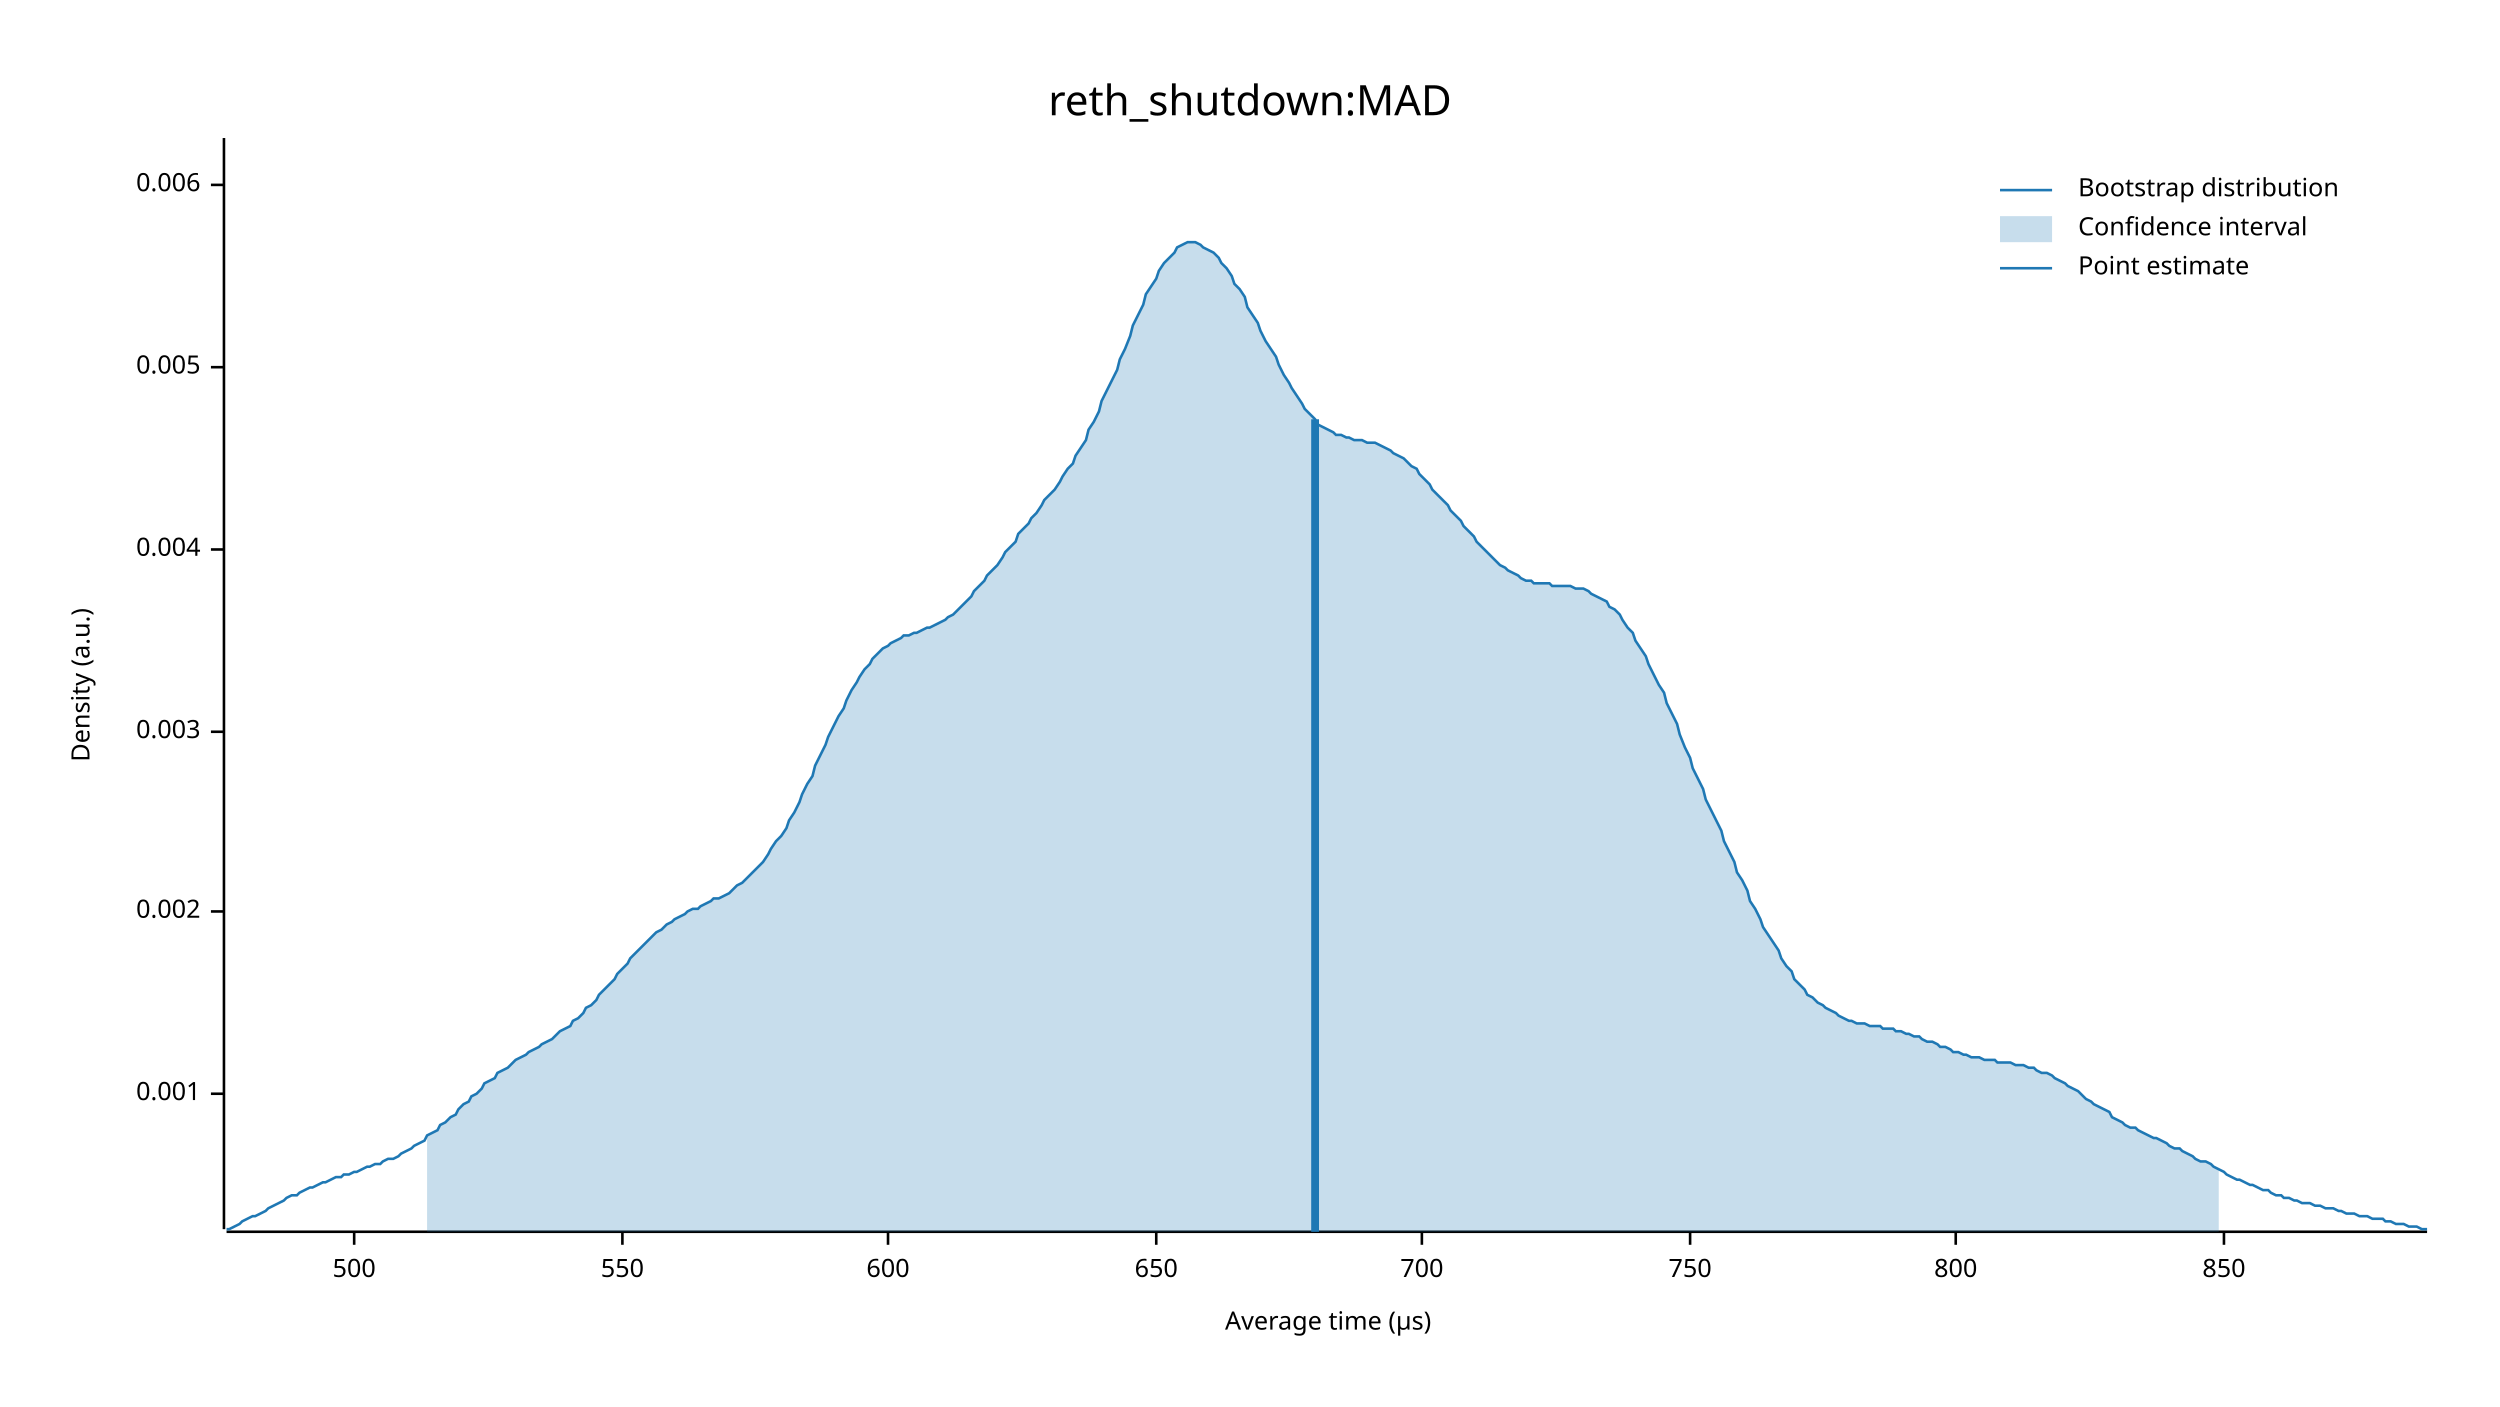
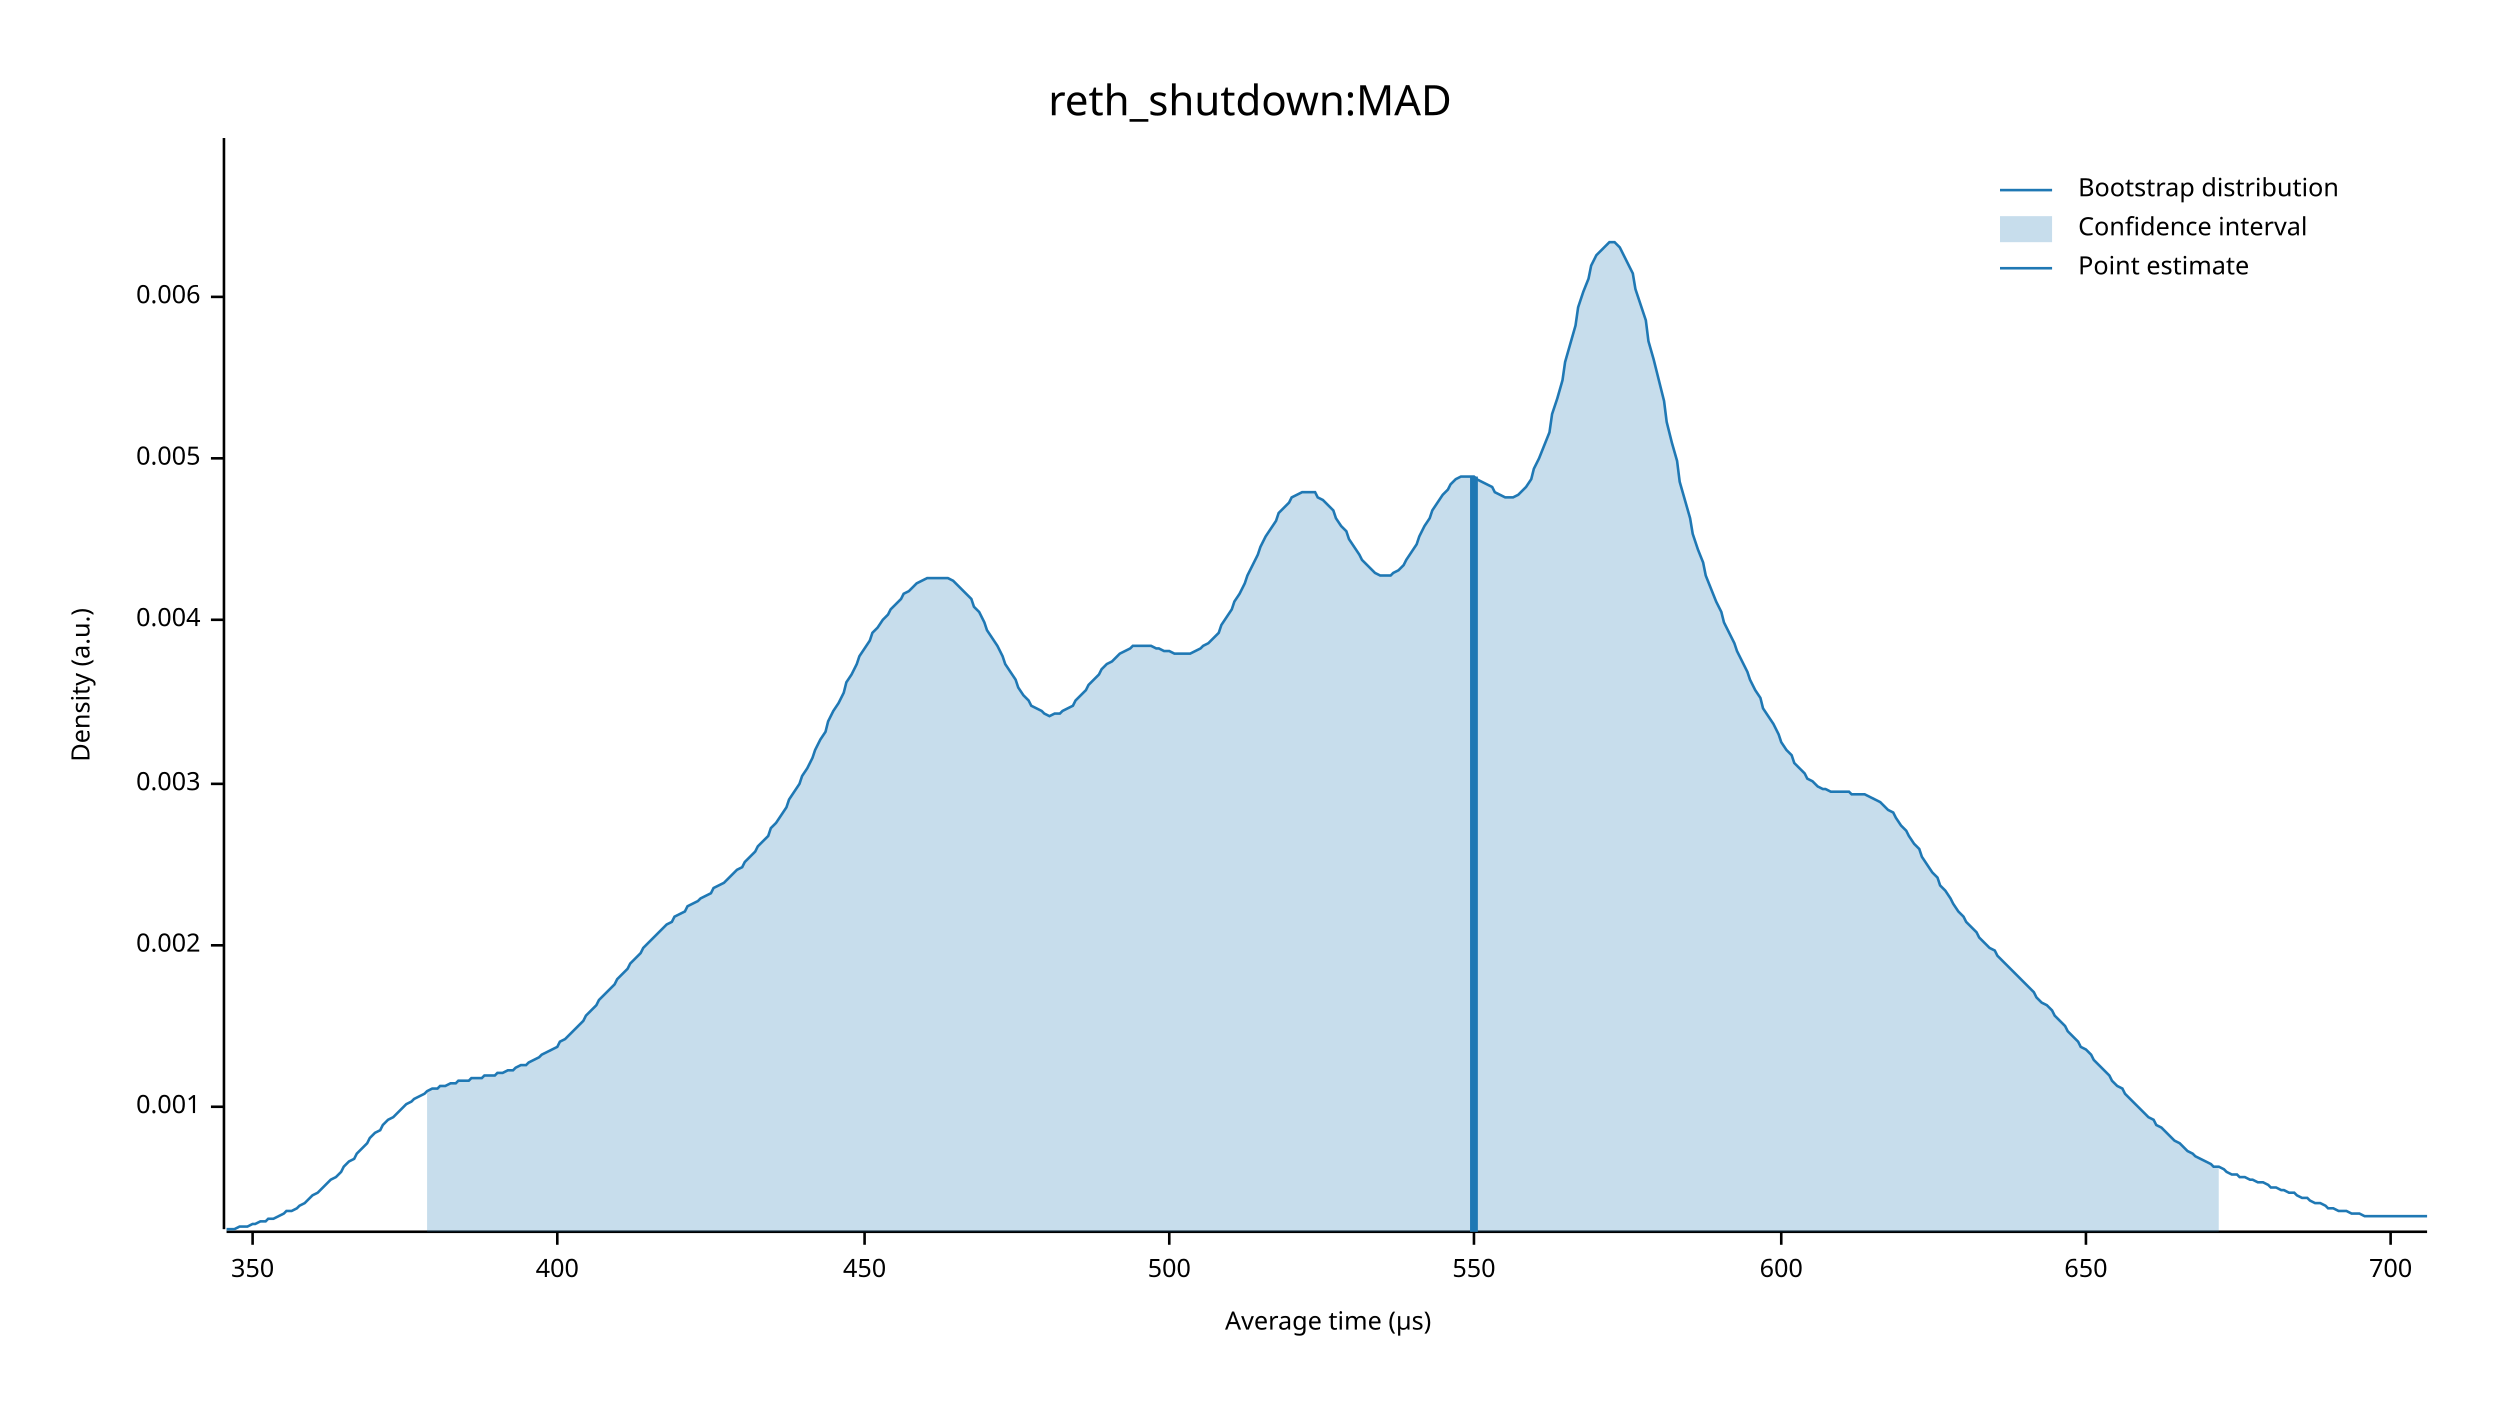
<svg xmlns="http://www.w3.org/2000/svg" width="960" height="540" viewBox="0 0 960 540">
  <text x="480" y="32" dy="0.76em" text-anchor="middle" font-family="sans-serif" font-size="16.129" opacity="1" fill="#000000">
reth_shutdown:MAD
</text>
  <text x="27" y="263" dy="0.76em" text-anchor="middle" font-family="sans-serif" font-size="9.677" opacity="1" fill="#000000" transform="rotate(270, 27, 263)">
Density (a.u.)
</text>
  <text x="510" y="513" dy="-0.5ex" text-anchor="middle" font-family="sans-serif" font-size="9.677" opacity="1" fill="#000000">
Average time (µs)
</text>
  <polyline fill="none" opacity="1" stroke="#000000" stroke-width="1" points="86,53 86,472 " />
-   <text x="77" y="420" dy="0.5ex" text-anchor="end" font-family="sans-serif" font-size="9.677" opacity="1" fill="#000000">
+   <text x="77" y="425" dy="0.5ex" text-anchor="end" font-family="sans-serif" font-size="9.677" opacity="1" fill="#000000">
0.001
</text>
-   <polyline fill="none" opacity="1" stroke="#000000" stroke-width="1" points="81,420 86,420 " />
-   <text x="77" y="350" dy="0.5ex" text-anchor="end" font-family="sans-serif" font-size="9.677" opacity="1" fill="#000000">
+   <polyline fill="none" opacity="1" stroke="#000000" stroke-width="1" points="81,425 86,425 " />
+   <text x="77" y="363" dy="0.5ex" text-anchor="end" font-family="sans-serif" font-size="9.677" opacity="1" fill="#000000">
0.002
</text>
-   <polyline fill="none" opacity="1" stroke="#000000" stroke-width="1" points="81,350 86,350 " />
-   <text x="77" y="281" dy="0.5ex" text-anchor="end" font-family="sans-serif" font-size="9.677" opacity="1" fill="#000000">
+   <polyline fill="none" opacity="1" stroke="#000000" stroke-width="1" points="81,363 86,363 " />
+   <text x="77" y="301" dy="0.5ex" text-anchor="end" font-family="sans-serif" font-size="9.677" opacity="1" fill="#000000">
0.003
</text>
-   <polyline fill="none" opacity="1" stroke="#000000" stroke-width="1" points="81,281 86,281 " />
-   <text x="77" y="211" dy="0.5ex" text-anchor="end" font-family="sans-serif" font-size="9.677" opacity="1" fill="#000000">
+   <polyline fill="none" opacity="1" stroke="#000000" stroke-width="1" points="81,301 86,301 " />
+   <text x="77" y="238" dy="0.5ex" text-anchor="end" font-family="sans-serif" font-size="9.677" opacity="1" fill="#000000">
0.004
</text>
-   <polyline fill="none" opacity="1" stroke="#000000" stroke-width="1" points="81,211 86,211 " />
-   <text x="77" y="141" dy="0.5ex" text-anchor="end" font-family="sans-serif" font-size="9.677" opacity="1" fill="#000000">
+   <polyline fill="none" opacity="1" stroke="#000000" stroke-width="1" points="81,238 86,238 " />
+   <text x="77" y="176" dy="0.5ex" text-anchor="end" font-family="sans-serif" font-size="9.677" opacity="1" fill="#000000">
0.005
</text>
-   <polyline fill="none" opacity="1" stroke="#000000" stroke-width="1" points="81,141 86,141 " />
-   <text x="77" y="71" dy="0.5ex" text-anchor="end" font-family="sans-serif" font-size="9.677" opacity="1" fill="#000000">
+   <polyline fill="none" opacity="1" stroke="#000000" stroke-width="1" points="81,176 86,176 " />
+   <text x="77" y="114" dy="0.5ex" text-anchor="end" font-family="sans-serif" font-size="9.677" opacity="1" fill="#000000">
0.006
</text>
-   <polyline fill="none" opacity="1" stroke="#000000" stroke-width="1" points="81,71 86,71 " />
+   <polyline fill="none" opacity="1" stroke="#000000" stroke-width="1" points="81,114 86,114 " />
  <polyline fill="none" opacity="1" stroke="#000000" stroke-width="1" points="87,473 932,473 " />
-   <text x="136" y="483" dy="0.76em" text-anchor="middle" font-family="sans-serif" font-size="9.677" opacity="1" fill="#000000">
+   <text x="97" y="483" dy="0.76em" text-anchor="middle" font-family="sans-serif" font-size="9.677" opacity="1" fill="#000000">
+ 350
+ </text>
+   <polyline fill="none" opacity="1" stroke="#000000" stroke-width="1" points="97,473 97,478 " />
+   <text x="214" y="483" dy="0.76em" text-anchor="middle" font-family="sans-serif" font-size="9.677" opacity="1" fill="#000000">
+ 400
+ </text>
+   <polyline fill="none" opacity="1" stroke="#000000" stroke-width="1" points="214,473 214,478 " />
+   <text x="332" y="483" dy="0.76em" text-anchor="middle" font-family="sans-serif" font-size="9.677" opacity="1" fill="#000000">
+ 450
+ </text>
+   <polyline fill="none" opacity="1" stroke="#000000" stroke-width="1" points="332,473 332,478 " />
+   <text x="449" y="483" dy="0.76em" text-anchor="middle" font-family="sans-serif" font-size="9.677" opacity="1" fill="#000000">
500
</text>
-   <polyline fill="none" opacity="1" stroke="#000000" stroke-width="1" points="136,473 136,478 " />
-   <text x="239" y="483" dy="0.76em" text-anchor="middle" font-family="sans-serif" font-size="9.677" opacity="1" fill="#000000">
+   <polyline fill="none" opacity="1" stroke="#000000" stroke-width="1" points="449,473 449,478 " />
+   <text x="566" y="483" dy="0.76em" text-anchor="middle" font-family="sans-serif" font-size="9.677" opacity="1" fill="#000000">
550
</text>
-   <polyline fill="none" opacity="1" stroke="#000000" stroke-width="1" points="239,473 239,478 " />
-   <text x="341" y="483" dy="0.76em" text-anchor="middle" font-family="sans-serif" font-size="9.677" opacity="1" fill="#000000">
+   <polyline fill="none" opacity="1" stroke="#000000" stroke-width="1" points="566,473 566,478 " />
+   <text x="684" y="483" dy="0.76em" text-anchor="middle" font-family="sans-serif" font-size="9.677" opacity="1" fill="#000000">
600
</text>
-   <polyline fill="none" opacity="1" stroke="#000000" stroke-width="1" points="341,473 341,478 " />
-   <text x="444" y="483" dy="0.76em" text-anchor="middle" font-family="sans-serif" font-size="9.677" opacity="1" fill="#000000">
+   <polyline fill="none" opacity="1" stroke="#000000" stroke-width="1" points="684,473 684,478 " />
+   <text x="801" y="483" dy="0.76em" text-anchor="middle" font-family="sans-serif" font-size="9.677" opacity="1" fill="#000000">
650
</text>
-   <polyline fill="none" opacity="1" stroke="#000000" stroke-width="1" points="444,473 444,478 " />
-   <text x="546" y="483" dy="0.76em" text-anchor="middle" font-family="sans-serif" font-size="9.677" opacity="1" fill="#000000">
+   <polyline fill="none" opacity="1" stroke="#000000" stroke-width="1" points="801,473 801,478 " />
+   <text x="918" y="483" dy="0.76em" text-anchor="middle" font-family="sans-serif" font-size="9.677" opacity="1" fill="#000000">
700
</text>
-   <polyline fill="none" opacity="1" stroke="#000000" stroke-width="1" points="546,473 546,478 " />
-   <text x="649" y="483" dy="0.76em" text-anchor="middle" font-family="sans-serif" font-size="9.677" opacity="1" fill="#000000">
- 750
- </text>
-   <polyline fill="none" opacity="1" stroke="#000000" stroke-width="1" points="649,473 649,478 " />
-   <text x="751" y="483" dy="0.76em" text-anchor="middle" font-family="sans-serif" font-size="9.677" opacity="1" fill="#000000">
- 800
- </text>
-   <polyline fill="none" opacity="1" stroke="#000000" stroke-width="1" points="751,473 751,478 " />
-   <text x="854" y="483" dy="0.76em" text-anchor="middle" font-family="sans-serif" font-size="9.677" opacity="1" fill="#000000">
- 850
- </text>
-   <polyline fill="none" opacity="1" stroke="#000000" stroke-width="1" points="854,473 854,478 " />
-   <polyline fill="none" opacity="1" stroke="#1F78B4" stroke-width="1" points="87,472 88,472 90,471 92,470 93,469 95,468 97,467 98,467 100,466 102,465 103,464 105,463 107,462 109,461 110,460 112,459 114,459 115,458 117,457 119,456 120,456 122,455 124,454 125,454 127,453 129,452 131,452 132,451 134,451 136,450 137,450 139,449 141,448 142,448 144,447 146,447 147,446 149,445 151,445 153,444 154,443 156,442 158,441 159,440 161,439 163,438 164,436 166,435 168,434 169,432 171,431 173,429 175,428 176,426 178,424 180,423 181,421 183,420 185,418 186,416 188,415 190,414 191,412 193,411 195,410 197,408 198,407 200,406 202,405 203,404 205,403 207,402 208,401 210,400 212,399 214,397 215,396 217,395 219,394 220,392 222,391 224,389 225,387 227,386 229,384 230,382 232,380 234,378 236,376 237,374 239,372 241,370 242,368 244,366 246,364 247,363 249,361 251,359 252,358 254,357 256,355 258,354 259,353 261,352 263,351 264,350 266,349 268,349 269,348 271,347 273,346 274,345 276,345 278,344 280,343 281,342 283,340 285,339 286,338 288,336 290,334 291,333 293,331 295,328 296,326 298,323 300,321 302,318 303,315 305,312 307,308 308,305 310,301 312,298 313,294 315,290 317,286 318,283 320,279 322,275 324,272 325,269 327,265 329,262 330,260 332,257 334,255 335,253 337,251 339,249 341,248 342,247 344,246 346,245 347,244 349,244 351,243 352,243 354,242 356,241 357,241 359,240 361,239 363,238 364,237 366,236 368,234 369,233 371,231 373,229 374,227 376,225 378,223 379,221 381,219 383,217 385,214 386,212 388,210 390,208 391,205 393,203 395,201 396,199 398,197 400,194 401,192 403,190 405,188 407,185 408,183 410,180 412,178 413,175 415,172 417,169 418,165 420,162 422,158 423,154 425,150 427,146 429,142 430,138 432,134 434,129 435,125 437,121 439,117 440,113 442,110 444,107 445,104 447,101 449,99 451,97 452,95 454,94 456,93 457,93 459,93 461,94 462,95 464,96 466,97 468,99 469,101 471,103 473,106 474,109 476,111 478,114 479,118 481,121 483,124 484,127 486,131 488,134 490,137 491,140 493,144 495,147 496,149 498,152 500,155 501,157 503,159 505,161 506,163 508,164 510,165 512,166 513,167 515,167 517,168 518,168 520,169 522,169 523,169 525,170 527,170 528,170 530,171 532,172 534,173 535,174 537,175 539,176 540,177 542,179 544,180 545,182 547,184 549,186 550,188 552,190 554,192 556,194 557,196 559,198 561,200 562,202 564,204 566,206 567,208 569,210 571,212 573,214 574,215 576,217 578,218 579,219 581,220 583,221 584,222 586,223 588,223 589,224 591,224 593,224 595,224 596,225 598,225 600,225 601,225 603,225 605,226 606,226 608,226 610,227 611,228 613,229 615,230 617,231 618,233 620,234 622,236 623,238 625,241 627,243 628,246 630,249 632,252 633,255 635,259 637,263 639,266 640,270 642,274 644,278 645,282 647,287 649,291 650,295 652,299 654,303 655,307 657,311 659,315 661,319 662,323 664,327 666,331 667,335 669,338 671,342 672,346 674,349 676,353 677,356 679,359 681,362 683,365 684,368 686,371 688,373 689,376 691,378 693,380 694,382 696,383 698,385 700,386 701,387 703,388 705,389 706,390 708,391 710,392 711,392 713,393 715,393 716,393 718,394 720,394 722,394 723,395 725,395 727,395 728,396 730,396 732,397 733,397 735,398 737,398 738,399 740,400 742,400 744,401 745,402 747,402 749,403 750,404 752,404 754,405 755,405 757,406 759,406 760,406 762,407 764,407 766,407 767,408 769,408 771,408 772,408 774,409 776,409 777,409 779,410 781,410 782,411 784,412 786,412 788,413 789,414 791,415 793,416 794,417 796,418 798,419 799,420 801,422 803,423 804,424 806,425 808,426 810,427 811,429 813,430 815,431 816,432 818,433 820,433 821,434 823,435 825,436 827,437 828,437 830,438 832,439 833,440 835,441 837,441 838,442 840,443 842,444 843,445 845,446 847,446 849,447 850,448 852,449 854,450 855,451 857,452 859,453 860,453 862,454 864,455 865,455 867,456 869,457 871,457 872,458 874,459 876,459 877,460 879,460 881,461 882,461 884,462 886,462 887,462 889,463 891,463 893,464 894,464 896,464 898,465 899,465 901,466 903,466 904,466 906,467 908,467 909,467 911,468 913,468 915,468 916,469 918,469 920,470 921,470 923,470 925,471 926,471 928,471 930,472 932,472 " />
-   <polygon opacity="0.25" fill="#1F78B4" points="164,436 166,435 168,434 169,432 171,431 173,429 175,428 176,426 178,424 180,423 181,421 183,420 185,418 186,416 188,415 190,414 191,412 193,411 195,410 197,408 198,407 200,406 202,405 203,404 205,403 207,402 208,401 210,400 212,399 214,397 215,396 217,395 219,394 220,392 222,391 224,389 225,387 227,386 229,384 230,382 232,380 234,378 236,376 237,374 239,372 241,370 242,368 244,366 246,364 247,363 249,361 251,359 252,358 254,357 256,355 258,354 259,353 261,352 263,351 264,350 266,349 268,349 269,348 271,347 273,346 274,345 276,345 278,344 280,343 281,342 283,340 285,339 286,338 288,336 290,334 291,333 293,331 295,328 296,326 298,323 300,321 302,318 303,315 305,312 307,308 308,305 310,301 312,298 313,294 315,290 317,286 318,283 320,279 322,275 324,272 325,269 327,265 329,262 330,260 332,257 334,255 335,253 337,251 339,249 341,248 342,247 344,246 346,245 347,244 349,244 351,243 352,243 354,242 356,241 357,241 359,240 361,239 363,238 364,237 366,236 368,234 369,233 371,231 373,229 374,227 376,225 378,223 379,221 381,219 383,217 385,214 386,212 388,210 390,208 391,205 393,203 395,201 396,199 398,197 400,194 401,192 403,190 405,188 407,185 408,183 410,180 412,178 413,175 415,172 417,169 418,165 420,162 422,158 423,154 425,150 427,146 429,142 430,138 432,134 434,129 435,125 437,121 439,117 440,113 442,110 444,107 445,104 447,101 449,99 451,97 452,95 454,94 456,93 457,93 459,93 461,94 462,95 464,96 466,97 468,99 469,101 471,103 473,106 474,109 476,111 478,114 479,118 481,121 483,124 484,127 486,131 488,134 490,137 491,140 493,144 495,147 496,149 498,152 500,155 501,157 503,159 505,161 506,163 508,164 510,165 512,166 513,167 515,167 517,168 518,168 520,169 522,169 523,169 525,170 527,170 528,170 530,171 532,172 534,173 535,174 537,175 539,176 540,177 542,179 544,180 545,182 547,184 549,186 550,188 552,190 554,192 556,194 557,196 559,198 561,200 562,202 564,204 566,206 567,208 569,210 571,212 573,214 574,215 576,217 578,218 579,219 581,220 583,221 584,222 586,223 588,223 589,224 591,224 593,224 595,224 596,225 598,225 600,225 601,225 603,225 605,226 606,226 608,226 610,227 611,228 613,229 615,230 617,231 618,233 620,234 622,236 623,238 625,241 627,243 628,246 630,249 632,252 633,255 635,259 637,263 639,266 640,270 642,274 644,278 645,282 647,287 649,291 650,295 652,299 654,303 655,307 657,311 659,315 661,319 662,323 664,327 666,331 667,335 669,338 671,342 672,346 674,349 676,353 677,356 679,359 681,362 683,365 684,368 686,371 688,373 689,376 691,378 693,380 694,382 696,383 698,385 700,386 701,387 703,388 705,389 706,390 708,391 710,392 711,392 713,393 715,393 716,393 718,394 720,394 722,394 723,395 725,395 727,395 728,396 730,396 732,397 733,397 735,398 737,398 738,399 740,400 742,400 744,401 745,402 747,402 749,403 750,404 752,404 754,405 755,405 757,406 759,406 760,406 762,407 764,407 766,407 767,408 769,408 771,408 772,408 774,409 776,409 777,409 779,410 781,410 782,411 784,412 786,412 788,413 789,414 791,415 793,416 794,417 796,418 798,419 799,420 801,422 803,423 804,424 806,425 808,426 810,427 811,429 813,430 815,431 816,432 818,433 820,433 821,434 823,435 825,436 827,437 828,437 830,438 832,439 833,440 835,441 837,441 838,442 840,443 842,444 843,445 845,446 847,446 849,447 850,448 852,449 852,473 164,473 " />
-   <polyline fill="none" opacity="1" stroke="#1F78B4" stroke-width="3" points="505,473 505,161 " />
+   <polyline fill="none" opacity="1" stroke="#000000" stroke-width="1" points="918,473 918,478 " />
+   <polyline fill="none" opacity="1" stroke="#1F78B4" stroke-width="1" points="87,472 88,472 90,472 92,471 93,471 95,471 97,470 98,470 100,469 102,469 103,468 105,468 107,467 109,466 110,465 112,465 114,464 115,463 117,462 119,460 120,459 122,458 124,456 125,455 127,453 129,452 131,450 132,448 134,446 136,445 137,443 139,441 141,439 142,437 144,435 146,434 147,432 149,430 151,429 153,427 154,426 156,424 158,423 159,422 161,421 163,420 164,419 166,418 168,418 169,417 171,417 173,416 175,416 176,415 178,415 180,415 181,414 183,414 185,414 186,413 188,413 190,413 191,412 193,412 195,411 197,411 198,410 200,409 202,409 203,408 205,407 207,406 208,405 210,404 212,403 214,402 215,400 217,399 219,397 220,396 222,394 224,392 225,390 227,388 229,386 230,384 232,382 234,380 236,378 237,376 239,374 241,372 242,370 244,368 246,366 247,364 249,362 251,360 252,359 254,357 256,355 258,354 259,352 261,351 263,350 264,348 266,347 268,346 269,345 271,344 273,343 274,341 276,340 278,339 280,337 281,336 283,334 285,333 286,331 288,329 290,327 291,325 293,323 295,321 296,318 298,316 300,313 302,310 303,307 305,304 307,301 308,298 310,295 312,291 313,288 315,284 317,281 318,277 320,273 322,270 324,266 325,262 327,259 329,255 330,252 332,249 334,246 335,243 337,241 339,238 341,236 342,234 344,232 346,230 347,228 349,227 351,225 352,224 354,223 356,222 357,222 359,222 361,222 363,222 364,222 366,223 368,225 369,226 371,228 373,230 374,233 376,235 378,239 379,242 381,245 383,248 385,252 386,255 388,258 390,261 391,264 393,267 395,269 396,271 398,272 400,273 401,274 403,275 405,274 407,274 408,273 410,272 412,271 413,269 415,267 417,265 418,263 420,261 422,259 423,257 425,255 427,254 429,252 430,251 432,250 434,249 435,248 437,248 439,248 440,248 442,248 444,249 445,249 447,250 449,250 451,251 452,251 454,251 456,251 457,251 459,250 461,249 462,248 464,247 466,245 468,243 469,240 471,237 473,234 474,231 476,228 478,224 479,221 481,217 483,213 484,210 486,206 488,203 490,200 491,197 493,195 495,193 496,191 498,190 500,189 501,189 503,189 505,189 506,191 508,192 510,194 512,196 513,199 515,202 517,204 518,207 520,210 522,213 523,215 525,217 527,219 528,220 530,221 532,221 534,221 535,220 537,219 539,217 540,215 542,212 544,209 545,206 547,202 549,199 550,196 552,193 554,190 556,188 557,186 559,184 561,183 562,183 564,183 566,183 567,184 569,185 571,186 573,187 574,189 576,190 578,191 579,191 581,191 583,190 584,189 586,187 588,184 589,180 591,176 593,171 595,166 596,159 598,153 600,146 601,139 603,132 605,125 606,118 608,112 610,107 611,102 613,98 615,96 617,94 618,93 620,93 622,95 623,97 625,101 627,105 628,111 630,117 632,123 633,131 635,138 637,146 639,154 640,162 642,170 644,177 645,185 647,192 649,199 650,205 652,211 654,216 655,221 657,226 659,231 661,235 662,239 664,243 666,247 667,250 669,254 671,258 672,261 674,265 676,268 677,272 679,275 681,278 683,282 684,285 686,288 688,290 689,293 691,295 693,297 694,299 696,300 698,302 700,303 701,303 703,304 705,304 706,304 708,304 710,304 711,305 713,305 715,305 716,305 718,306 720,307 722,308 723,309 725,311 727,312 728,314 730,317 732,319 733,321 735,324 737,326 738,329 740,332 742,335 744,337 745,340 747,342 749,345 750,347 752,350 754,352 755,354 757,356 759,358 760,360 762,362 764,364 766,365 767,367 769,369 771,371 772,372 774,374 776,376 777,377 779,379 781,381 782,383 784,385 786,386 788,388 789,390 791,392 793,394 794,396 796,398 798,400 799,402 801,403 803,405 804,407 806,409 808,411 810,413 811,415 813,417 815,418 816,420 818,422 820,424 821,425 823,427 825,429 827,430 828,432 830,433 832,435 833,436 835,438 837,439 838,440 840,442 842,443 843,444 845,445 847,446 849,447 850,448 852,448 854,449 855,450 857,451 859,451 860,452 862,452 864,453 865,453 867,454 869,454 871,455 872,456 874,456 876,457 877,457 879,458 881,458 882,459 884,460 886,460 887,461 889,462 891,462 893,463 894,464 896,464 898,465 899,465 901,465 903,466 904,466 906,466 908,467 909,467 911,467 913,467 915,467 916,467 918,467 920,467 921,467 923,467 925,467 926,467 928,467 930,467 932,467 " />
+   <polygon opacity="0.25" fill="#1F78B4" points="164,419 166,418 168,418 169,417 171,417 173,416 175,416 176,415 178,415 180,415 181,414 183,414 185,414 186,413 188,413 190,413 191,412 193,412 195,411 197,411 198,410 200,409 202,409 203,408 205,407 207,406 208,405 210,404 212,403 214,402 215,400 217,399 219,397 220,396 222,394 224,392 225,390 227,388 229,386 230,384 232,382 234,380 236,378 237,376 239,374 241,372 242,370 244,368 246,366 247,364 249,362 251,360 252,359 254,357 256,355 258,354 259,352 261,351 263,350 264,348 266,347 268,346 269,345 271,344 273,343 274,341 276,340 278,339 280,337 281,336 283,334 285,333 286,331 288,329 290,327 291,325 293,323 295,321 296,318 298,316 300,313 302,310 303,307 305,304 307,301 308,298 310,295 312,291 313,288 315,284 317,281 318,277 320,273 322,270 324,266 325,262 327,259 329,255 330,252 332,249 334,246 335,243 337,241 339,238 341,236 342,234 344,232 346,230 347,228 349,227 351,225 352,224 354,223 356,222 357,222 359,222 361,222 363,222 364,222 366,223 368,225 369,226 371,228 373,230 374,233 376,235 378,239 379,242 381,245 383,248 385,252 386,255 388,258 390,261 391,264 393,267 395,269 396,271 398,272 400,273 401,274 403,275 405,274 407,274 408,273 410,272 412,271 413,269 415,267 417,265 418,263 420,261 422,259 423,257 425,255 427,254 429,252 430,251 432,250 434,249 435,248 437,248 439,248 440,248 442,248 444,249 445,249 447,250 449,250 451,251 452,251 454,251 456,251 457,251 459,250 461,249 462,248 464,247 466,245 468,243 469,240 471,237 473,234 474,231 476,228 478,224 479,221 481,217 483,213 484,210 486,206 488,203 490,200 491,197 493,195 495,193 496,191 498,190 500,189 501,189 503,189 505,189 506,191 508,192 510,194 512,196 513,199 515,202 517,204 518,207 520,210 522,213 523,215 525,217 527,219 528,220 530,221 532,221 534,221 535,220 537,219 539,217 540,215 542,212 544,209 545,206 547,202 549,199 550,196 552,193 554,190 556,188 557,186 559,184 561,183 562,183 564,183 566,183 567,184 569,185 571,186 573,187 574,189 576,190 578,191 579,191 581,191 583,190 584,189 586,187 588,184 589,180 591,176 593,171 595,166 596,159 598,153 600,146 601,139 603,132 605,125 606,118 608,112 610,107 611,102 613,98 615,96 617,94 618,93 620,93 622,95 623,97 625,101 627,105 628,111 630,117 632,123 633,131 635,138 637,146 639,154 640,162 642,170 644,177 645,185 647,192 649,199 650,205 652,211 654,216 655,221 657,226 659,231 661,235 662,239 664,243 666,247 667,250 669,254 671,258 672,261 674,265 676,268 677,272 679,275 681,278 683,282 684,285 686,288 688,290 689,293 691,295 693,297 694,299 696,300 698,302 700,303 701,303 703,304 705,304 706,304 708,304 710,304 711,305 713,305 715,305 716,305 718,306 720,307 722,308 723,309 725,311 727,312 728,314 730,317 732,319 733,321 735,324 737,326 738,329 740,332 742,335 744,337 745,340 747,342 749,345 750,347 752,350 754,352 755,354 757,356 759,358 760,360 762,362 764,364 766,365 767,367 769,369 771,371 772,372 774,374 776,376 777,377 779,379 781,381 782,383 784,385 786,386 788,388 789,390 791,392 793,394 794,396 796,398 798,400 799,402 801,403 803,405 804,407 806,409 808,411 810,413 811,415 813,417 815,418 816,420 818,422 820,424 821,425 823,427 825,429 827,430 828,432 830,433 832,435 833,436 835,438 837,439 838,440 840,442 842,443 843,444 845,445 847,446 849,447 850,448 852,448 852,473 164,473 " />
+   <polyline fill="none" opacity="1" stroke="#1F78B4" stroke-width="3" points="566,473 566,183 " />
  <text x="798" y="68" dy="0.76em" text-anchor="start" font-family="sans-serif" font-size="9.677" opacity="1" fill="#000000">
Bootstrap distribution
</text>
  <text x="798" y="83" dy="0.76em" text-anchor="start" font-family="sans-serif" font-size="9.677" opacity="1" fill="#000000">
Confidence interval
</text>
  <text x="798" y="98" dy="0.76em" text-anchor="start" font-family="sans-serif" font-size="9.677" opacity="1" fill="#000000">
Point estimate
</text>
  <polyline fill="none" opacity="1" stroke="#1F78B4" stroke-width="1" points="768,73 788,73 " />
  <rect x="768" y="83" width="20" height="10" opacity="0.25" fill="#1F78B4" stroke="none" />
  <polyline fill="none" opacity="1" stroke="#1F78B4" stroke-width="1" points="768,103 788,103 " />
</svg>
